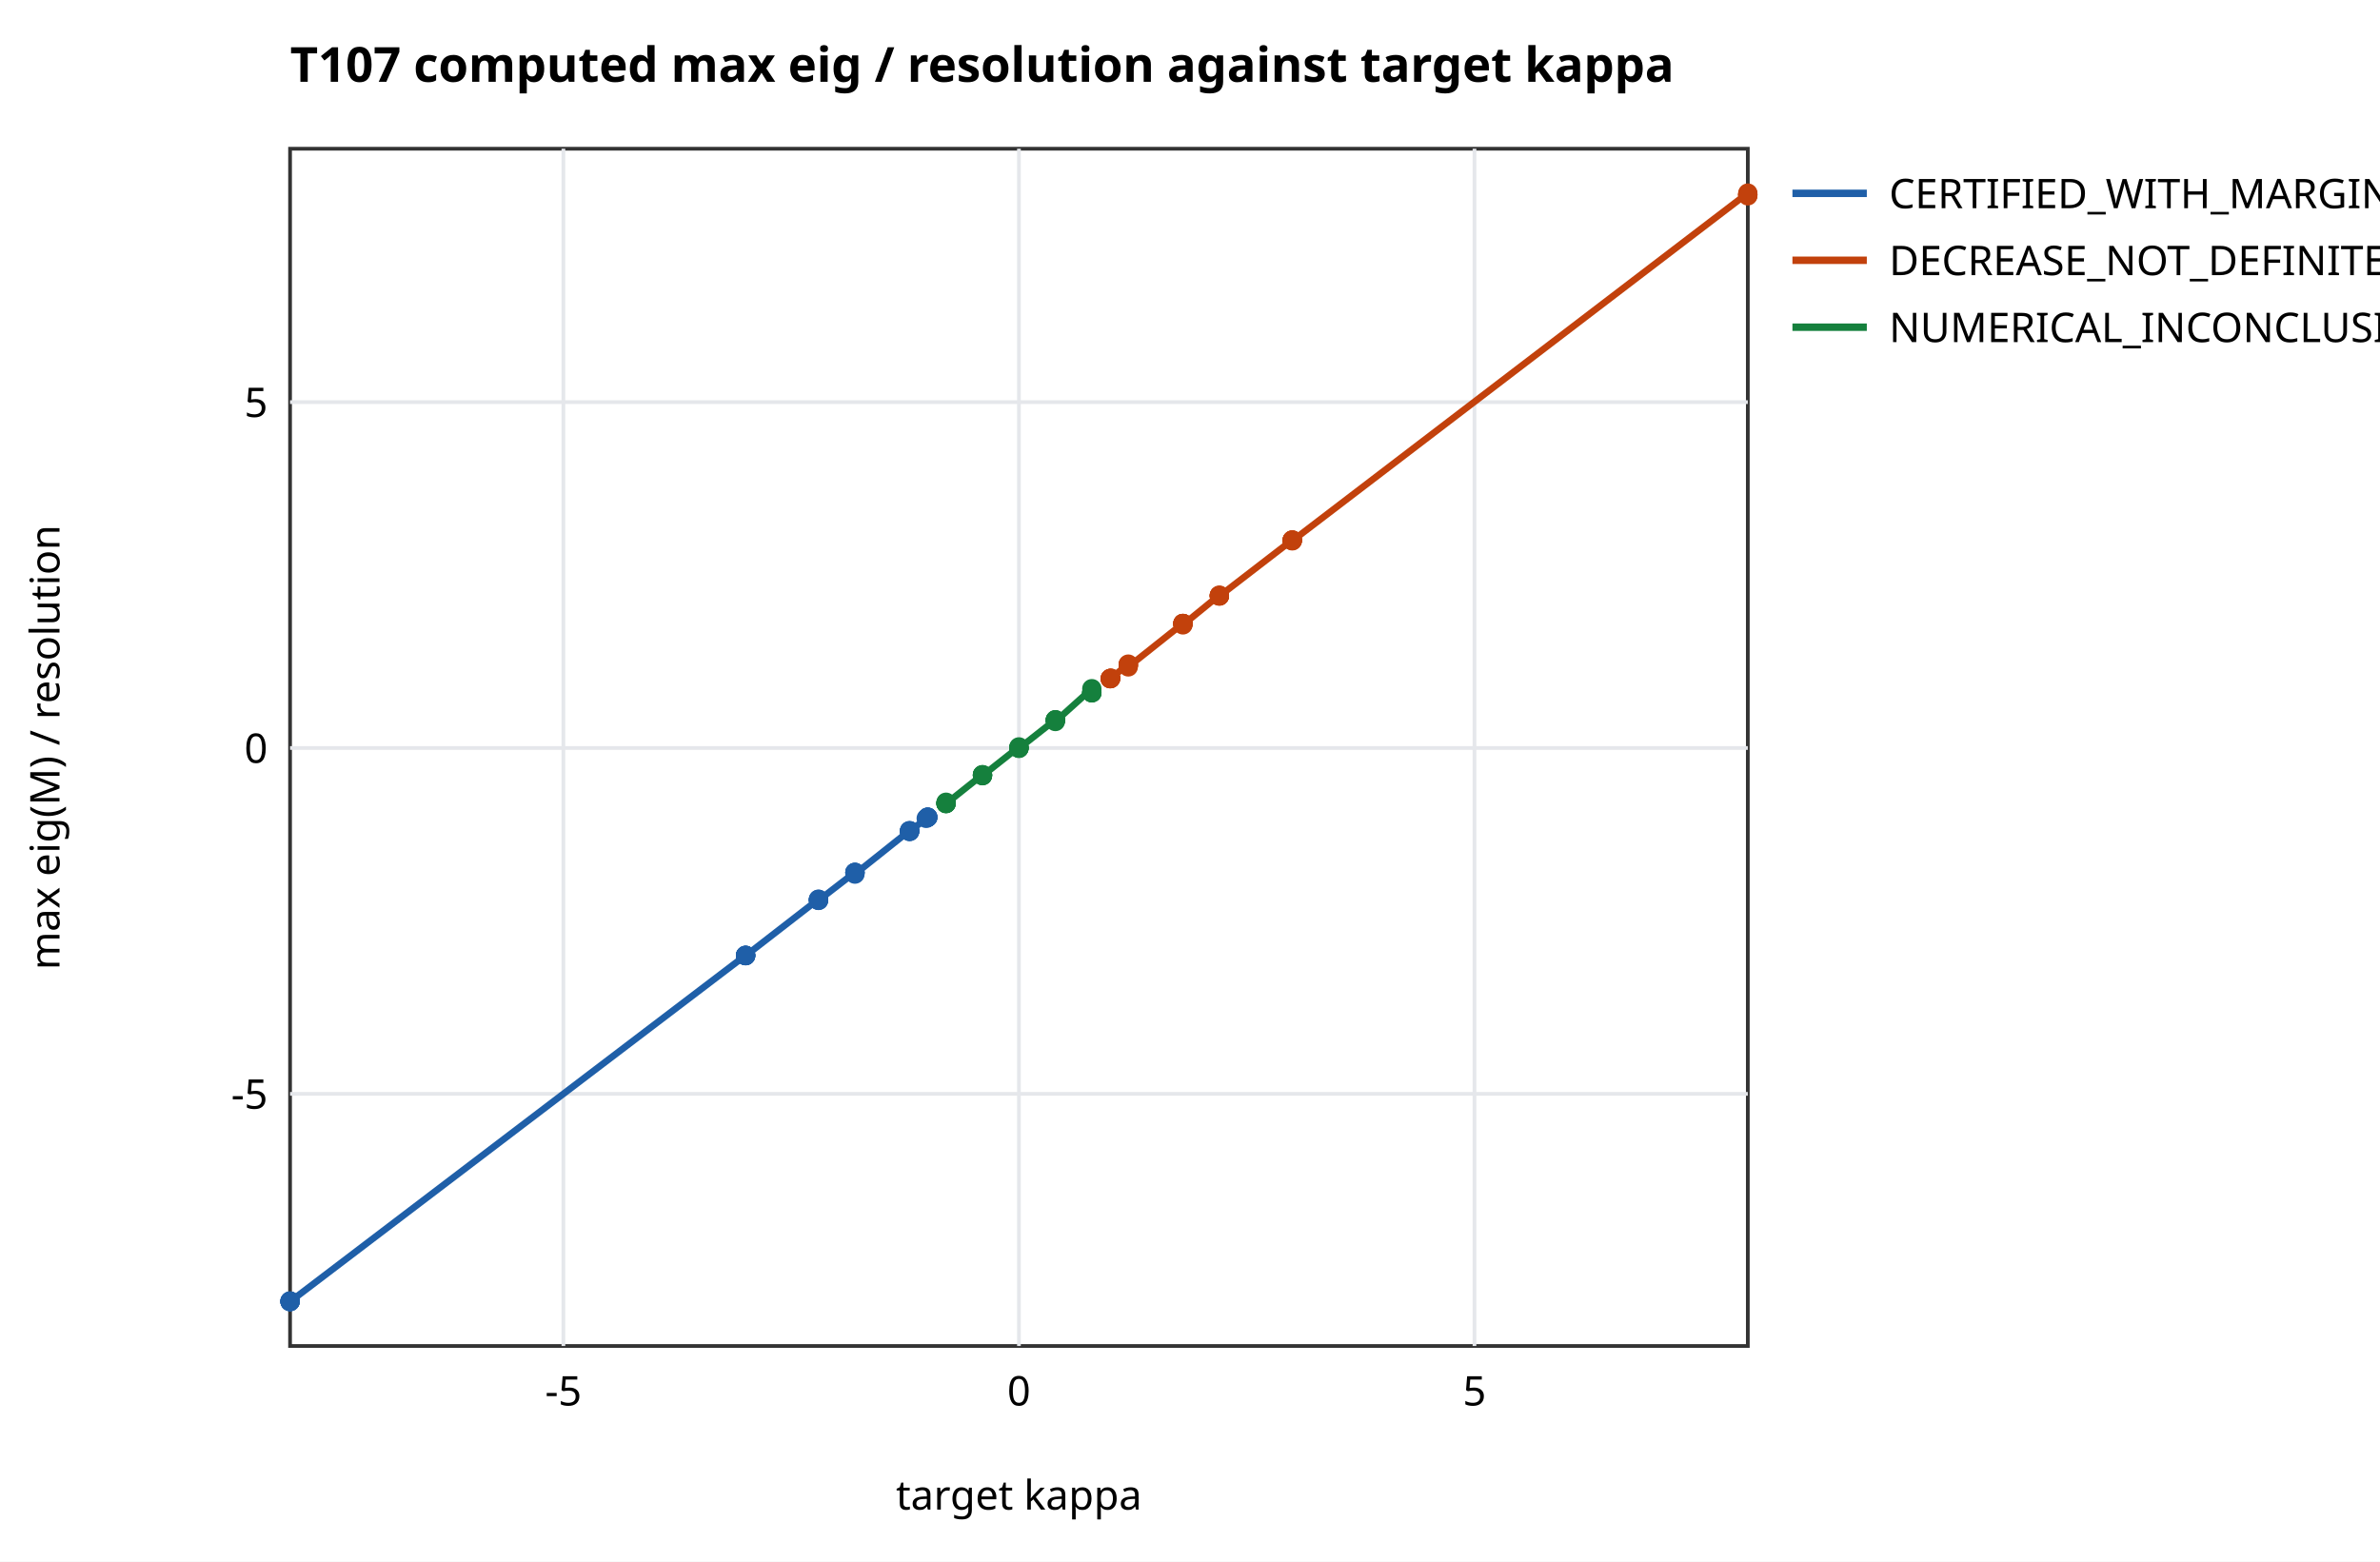
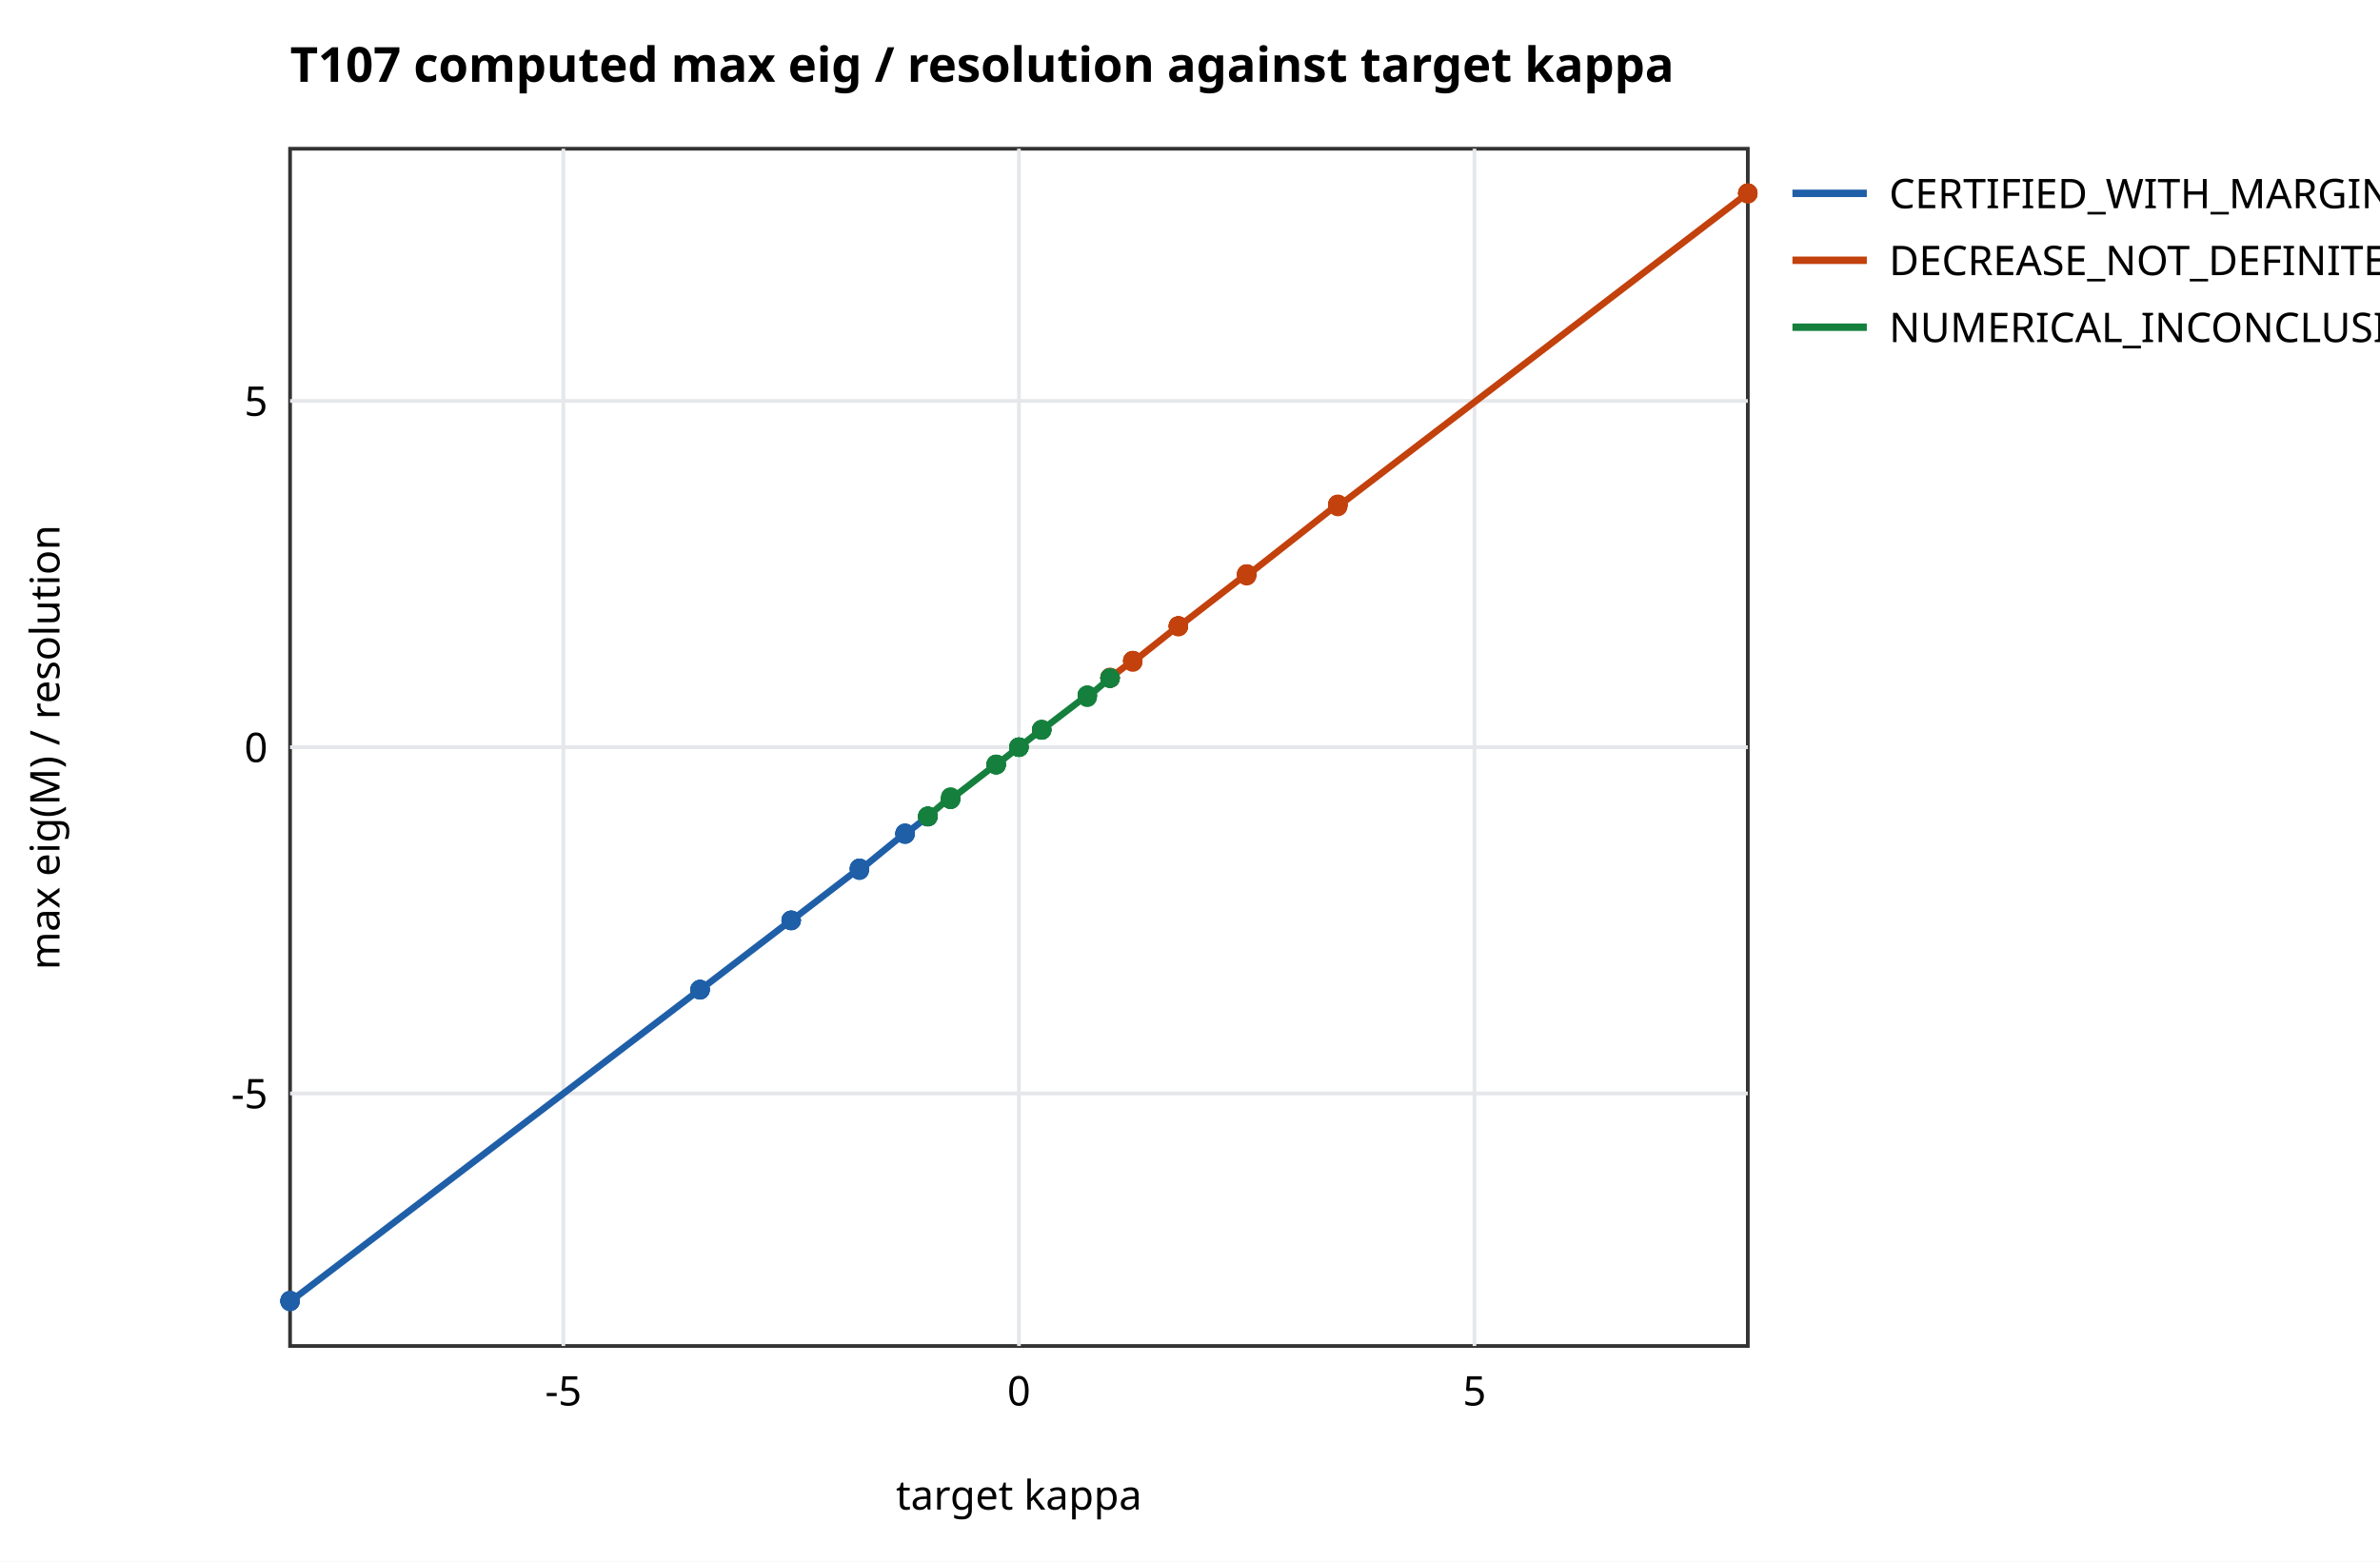
<svg xmlns="http://www.w3.org/2000/svg" width="640" height="420" viewBox="0 0 640 420" font-family="sans-serif" font-size="11">
  <rect width="640" height="420" fill="#ffffff" />
  <text x="78" y="22" font-size="13" font-weight="bold">T107 computed max eig / resolution against target kappa</text>
  <rect x="78" y="40" width="392" height="322" fill="none" stroke="#333" />
  <line x1="151.50" y1="40" x2="151.50" y2="362" stroke="#e5e7eb" />
  <text x="151.50" y="378" text-anchor="middle">-5</text>
  <line x1="274.00" y1="40" x2="274.00" y2="362" stroke="#e5e7eb" />
  <text x="274.00" y="378" text-anchor="middle">0</text>
  <line x1="396.50" y1="40" x2="396.50" y2="362" stroke="#e5e7eb" />
  <text x="396.50" y="378" text-anchor="middle">5</text>
-   <line x1="78" y1="294.19" x2="470" y2="294.19" stroke="#e5e7eb" />
-   <text x="72" y="298.19" text-anchor="end">-5</text>
-   <line x1="78" y1="201.17" x2="470" y2="201.17" stroke="#e5e7eb" />
-   <text x="72" y="205.17" text-anchor="end">0</text>
-   <line x1="78" y1="108.15" x2="470" y2="108.15" stroke="#e5e7eb" />
-   <text x="72" y="112.15" text-anchor="end">5</text>
+   <line x1="78" y1="294.08" x2="470" y2="294.08" stroke="#e5e7eb" />
+   <text x="72" y="298.08" text-anchor="end">-5</text>
+   <line x1="78" y1="200.96" x2="470" y2="200.96" stroke="#e5e7eb" />
+   <text x="72" y="204.96" text-anchor="end">0</text>
+   <line x1="78" y1="107.83" x2="470" y2="107.83" stroke="#e5e7eb" />
+   <text x="72" y="111.83" text-anchor="end">5</text>
  <text x="274.00" y="406" text-anchor="middle">target kappa</text>
  <text x="16" y="201.00" text-anchor="middle" transform="rotate(-90 16 201.00)">max eig(M) / resolution</text>
-   <path d="M78.00,349.89 L78.00,349.95 L78.00,350.01 L78.00,350.03 L78.00,350.05 L78.00,350.07 L200.50,256.93 L200.50,256.94 L200.50,256.96 L200.50,257.00 L200.50,257.00 L200.50,257.04 L220.10,241.85 L220.10,241.87 L220.10,242.06 L220.10,242.08 L220.10,242.10 L220.10,242.17 L229.90,234.60 L229.90,234.67 L229.90,234.68 L229.90,234.68 L229.90,234.75 L229.90,235.09 L244.60,223.38 L244.60,223.48 L244.60,223.48 L244.60,223.51 L244.60,223.60 L244.60,223.63 L249.07,220.10 L249.40,219.85 L249.47,219.80 L249.47,219.80 L249.48,219.79 L249.48,219.79" fill="none" stroke="#1f5fa8" stroke-width="1.8" />
+   <path d="M78.00,349.72 L78.00,349.87 L78.00,349.89 L78.00,349.93 L78.00,349.93 L78.00,350.07 L188.25,266.11 L188.25,266.12 L188.25,266.14 L188.25,266.15 L188.25,266.23 L188.25,266.24 L212.75,247.48 L212.75,247.50 L212.75,247.52 L212.75,247.52 L212.75,247.58 L212.75,247.61 L231.12,233.51 L231.12,233.55 L231.12,233.55 L231.12,233.58 L231.12,233.60 L231.12,234.08 L243.38,224.06 L243.38,224.14 L243.38,224.20 L243.38,224.23 L243.38,224.31 L243.38,224.38 L249.50,219.59 L249.50,219.60 L249.50,219.62 L249.50,219.70" fill="none" stroke="#1f5fa8" stroke-width="1.8" />
+   <circle cx="78.00" cy="349.72" r="2.6" fill="#1f5fa8" />
+   <circle cx="78.00" cy="349.87" r="2.6" fill="#1f5fa8" />
  <circle cx="78.00" cy="349.89" r="2.6" fill="#1f5fa8" />
-   <circle cx="78.00" cy="349.95" r="2.6" fill="#1f5fa8" />
-   <circle cx="78.00" cy="350.01" r="2.6" fill="#1f5fa8" />
-   <circle cx="78.00" cy="350.03" r="2.6" fill="#1f5fa8" />
-   <circle cx="78.00" cy="350.05" r="2.6" fill="#1f5fa8" />
+   <circle cx="78.00" cy="349.93" r="2.6" fill="#1f5fa8" />
+   <circle cx="78.00" cy="349.93" r="2.6" fill="#1f5fa8" />
  <circle cx="78.00" cy="350.07" r="2.6" fill="#1f5fa8" />
-   <circle cx="200.50" cy="256.93" r="2.6" fill="#1f5fa8" />
-   <circle cx="200.50" cy="256.94" r="2.6" fill="#1f5fa8" />
-   <circle cx="200.50" cy="256.96" r="2.6" fill="#1f5fa8" />
-   <circle cx="200.50" cy="257.00" r="2.6" fill="#1f5fa8" />
-   <circle cx="200.50" cy="257.00" r="2.6" fill="#1f5fa8" />
-   <circle cx="200.50" cy="257.04" r="2.6" fill="#1f5fa8" />
-   <circle cx="220.10" cy="241.85" r="2.6" fill="#1f5fa8" />
-   <circle cx="220.10" cy="241.87" r="2.6" fill="#1f5fa8" />
-   <circle cx="220.10" cy="242.06" r="2.6" fill="#1f5fa8" />
-   <circle cx="220.10" cy="242.08" r="2.6" fill="#1f5fa8" />
-   <circle cx="220.10" cy="242.10" r="2.6" fill="#1f5fa8" />
-   <circle cx="220.10" cy="242.17" r="2.6" fill="#1f5fa8" />
-   <circle cx="229.90" cy="234.60" r="2.6" fill="#1f5fa8" />
-   <circle cx="229.90" cy="234.67" r="2.6" fill="#1f5fa8" />
-   <circle cx="229.90" cy="234.68" r="2.6" fill="#1f5fa8" />
-   <circle cx="229.90" cy="234.68" r="2.6" fill="#1f5fa8" />
-   <circle cx="229.90" cy="234.75" r="2.6" fill="#1f5fa8" />
-   <circle cx="229.90" cy="235.09" r="2.6" fill="#1f5fa8" />
-   <circle cx="244.60" cy="223.38" r="2.6" fill="#1f5fa8" />
-   <circle cx="244.60" cy="223.48" r="2.6" fill="#1f5fa8" />
-   <circle cx="244.60" cy="223.48" r="2.6" fill="#1f5fa8" />
-   <circle cx="244.60" cy="223.51" r="2.6" fill="#1f5fa8" />
-   <circle cx="244.60" cy="223.60" r="2.6" fill="#1f5fa8" />
-   <circle cx="244.60" cy="223.63" r="2.6" fill="#1f5fa8" />
-   <circle cx="249.07" cy="220.10" r="2.6" fill="#1f5fa8" />
-   <circle cx="249.40" cy="219.85" r="2.6" fill="#1f5fa8" />
-   <circle cx="249.47" cy="219.80" r="2.6" fill="#1f5fa8" />
-   <circle cx="249.47" cy="219.80" r="2.6" fill="#1f5fa8" />
-   <circle cx="249.48" cy="219.79" r="2.6" fill="#1f5fa8" />
-   <circle cx="249.48" cy="219.79" r="2.6" fill="#1f5fa8" />
+   <circle cx="188.25" cy="266.11" r="2.6" fill="#1f5fa8" />
+   <circle cx="188.25" cy="266.12" r="2.6" fill="#1f5fa8" />
+   <circle cx="188.25" cy="266.14" r="2.6" fill="#1f5fa8" />
+   <circle cx="188.25" cy="266.15" r="2.6" fill="#1f5fa8" />
+   <circle cx="188.25" cy="266.23" r="2.6" fill="#1f5fa8" />
+   <circle cx="188.25" cy="266.24" r="2.6" fill="#1f5fa8" />
+   <circle cx="212.75" cy="247.48" r="2.6" fill="#1f5fa8" />
+   <circle cx="212.75" cy="247.50" r="2.6" fill="#1f5fa8" />
+   <circle cx="212.75" cy="247.52" r="2.6" fill="#1f5fa8" />
+   <circle cx="212.75" cy="247.52" r="2.6" fill="#1f5fa8" />
+   <circle cx="212.75" cy="247.58" r="2.6" fill="#1f5fa8" />
+   <circle cx="212.75" cy="247.61" r="2.6" fill="#1f5fa8" />
+   <circle cx="231.12" cy="233.51" r="2.6" fill="#1f5fa8" />
+   <circle cx="231.12" cy="233.55" r="2.6" fill="#1f5fa8" />
+   <circle cx="231.12" cy="233.55" r="2.6" fill="#1f5fa8" />
+   <circle cx="231.12" cy="233.58" r="2.6" fill="#1f5fa8" />
+   <circle cx="231.12" cy="233.60" r="2.6" fill="#1f5fa8" />
+   <circle cx="231.12" cy="234.08" r="2.6" fill="#1f5fa8" />
+   <circle cx="243.38" cy="224.06" r="2.6" fill="#1f5fa8" />
+   <circle cx="243.38" cy="224.14" r="2.6" fill="#1f5fa8" />
+   <circle cx="243.38" cy="224.20" r="2.6" fill="#1f5fa8" />
+   <circle cx="243.38" cy="224.23" r="2.6" fill="#1f5fa8" />
+   <circle cx="243.38" cy="224.31" r="2.6" fill="#1f5fa8" />
+   <circle cx="243.38" cy="224.38" r="2.6" fill="#1f5fa8" />
+   <circle cx="249.50" cy="219.59" r="2.6" fill="#1f5fa8" />
+   <circle cx="249.50" cy="219.60" r="2.6" fill="#1f5fa8" />
+   <circle cx="249.50" cy="219.62" r="2.6" fill="#1f5fa8" />
+   <circle cx="249.50" cy="219.70" r="2.6" fill="#1f5fa8" />
  <line x1="482" y1="52" x2="502" y2="52" stroke="#1f5fa8" stroke-width="2" />
  <text x="508" y="56">CERTIFIED_WITH_MARGIN</text>
-   <path d="M298.53,182.54 L298.55,182.53 L298.60,182.49 L298.61,182.48 L298.65,182.45 L298.73,182.39 L303.40,178.61 L303.40,178.85 L303.40,178.86 L303.40,178.89 L303.40,178.90 L303.40,179.36 L318.10,167.67 L318.10,167.68 L318.10,167.70 L318.10,167.71 L318.10,167.74 L318.10,168.06 L327.90,160.06 L327.90,160.21 L327.90,160.22 L327.90,160.22 L327.90,160.26 L327.90,160.33 L347.50,145.23 L347.50,145.24 L347.50,145.30 L347.50,145.31 L347.50,145.37 L347.50,145.46 L470.00,51.93 L470.00,52.24 L470.00,52.34 L470.00,52.36 L470.00,52.39 L470.00,52.67" fill="none" stroke="#c2410c" stroke-width="1.8" />
-   <circle cx="298.53" cy="182.54" r="2.6" fill="#c2410c" />
-   <circle cx="298.55" cy="182.53" r="2.6" fill="#c2410c" />
-   <circle cx="298.60" cy="182.49" r="2.6" fill="#c2410c" />
-   <circle cx="298.61" cy="182.48" r="2.6" fill="#c2410c" />
-   <circle cx="298.65" cy="182.45" r="2.6" fill="#c2410c" />
-   <circle cx="298.73" cy="182.39" r="2.6" fill="#c2410c" />
-   <circle cx="303.40" cy="178.61" r="2.6" fill="#c2410c" />
-   <circle cx="303.40" cy="178.85" r="2.6" fill="#c2410c" />
-   <circle cx="303.40" cy="178.86" r="2.6" fill="#c2410c" />
-   <circle cx="303.40" cy="178.89" r="2.6" fill="#c2410c" />
-   <circle cx="303.40" cy="178.90" r="2.6" fill="#c2410c" />
-   <circle cx="303.40" cy="179.36" r="2.6" fill="#c2410c" />
-   <circle cx="318.10" cy="167.67" r="2.6" fill="#c2410c" />
-   <circle cx="318.10" cy="167.68" r="2.6" fill="#c2410c" />
-   <circle cx="318.10" cy="167.70" r="2.6" fill="#c2410c" />
-   <circle cx="318.10" cy="167.71" r="2.6" fill="#c2410c" />
-   <circle cx="318.10" cy="167.74" r="2.6" fill="#c2410c" />
-   <circle cx="318.10" cy="168.06" r="2.6" fill="#c2410c" />
-   <circle cx="327.90" cy="160.06" r="2.6" fill="#c2410c" />
-   <circle cx="327.90" cy="160.21" r="2.6" fill="#c2410c" />
-   <circle cx="327.90" cy="160.22" r="2.6" fill="#c2410c" />
-   <circle cx="327.90" cy="160.22" r="2.6" fill="#c2410c" />
-   <circle cx="327.90" cy="160.26" r="2.6" fill="#c2410c" />
-   <circle cx="327.90" cy="160.33" r="2.6" fill="#c2410c" />
-   <circle cx="347.50" cy="145.23" r="2.6" fill="#c2410c" />
-   <circle cx="347.50" cy="145.24" r="2.6" fill="#c2410c" />
-   <circle cx="347.50" cy="145.30" r="2.6" fill="#c2410c" />
-   <circle cx="347.50" cy="145.31" r="2.6" fill="#c2410c" />
-   <circle cx="347.50" cy="145.37" r="2.6" fill="#c2410c" />
-   <circle cx="347.50" cy="145.46" r="2.6" fill="#c2410c" />
+   <path d="M298.50,182.17 L298.50,182.27 L298.50,182.28 L298.50,182.29 L298.50,182.32 L298.50,182.33 L298.50,182.33 L304.62,177.64 L304.62,177.67 L304.62,177.69 L304.62,177.69 L304.62,177.76 L304.62,178.08 L316.88,168.32 L316.88,168.33 L316.88,168.36 L316.88,168.37 L316.88,168.40 L316.88,168.57 L335.25,154.36 L335.25,154.40 L335.25,154.41 L335.25,154.43 L335.25,154.49 L335.25,154.87 L359.75,135.61 L359.75,135.69 L359.75,135.74 L359.75,135.76 L359.75,135.76 L359.75,136.25 L470.00,51.93 L470.00,51.94 L470.00,51.97 L470.00,51.97 L470.00,51.98 L470.00,52.15" fill="none" stroke="#c2410c" stroke-width="1.8" />
+   <circle cx="298.50" cy="182.17" r="2.6" fill="#c2410c" />
+   <circle cx="298.50" cy="182.27" r="2.6" fill="#c2410c" />
+   <circle cx="298.50" cy="182.28" r="2.6" fill="#c2410c" />
+   <circle cx="298.50" cy="182.29" r="2.6" fill="#c2410c" />
+   <circle cx="298.50" cy="182.32" r="2.6" fill="#c2410c" />
+   <circle cx="298.50" cy="182.33" r="2.6" fill="#c2410c" />
+   <circle cx="298.50" cy="182.33" r="2.6" fill="#c2410c" />
+   <circle cx="304.62" cy="177.64" r="2.6" fill="#c2410c" />
+   <circle cx="304.62" cy="177.67" r="2.6" fill="#c2410c" />
+   <circle cx="304.62" cy="177.69" r="2.6" fill="#c2410c" />
+   <circle cx="304.62" cy="177.69" r="2.6" fill="#c2410c" />
+   <circle cx="304.62" cy="177.76" r="2.6" fill="#c2410c" />
+   <circle cx="304.62" cy="178.08" r="2.6" fill="#c2410c" />
+   <circle cx="316.88" cy="168.32" r="2.6" fill="#c2410c" />
+   <circle cx="316.88" cy="168.33" r="2.6" fill="#c2410c" />
+   <circle cx="316.88" cy="168.36" r="2.6" fill="#c2410c" />
+   <circle cx="316.88" cy="168.37" r="2.6" fill="#c2410c" />
+   <circle cx="316.88" cy="168.40" r="2.6" fill="#c2410c" />
+   <circle cx="316.88" cy="168.57" r="2.6" fill="#c2410c" />
+   <circle cx="335.25" cy="154.36" r="2.6" fill="#c2410c" />
+   <circle cx="335.25" cy="154.40" r="2.6" fill="#c2410c" />
+   <circle cx="335.25" cy="154.41" r="2.6" fill="#c2410c" />
+   <circle cx="335.25" cy="154.43" r="2.6" fill="#c2410c" />
+   <circle cx="335.25" cy="154.49" r="2.6" fill="#c2410c" />
+   <circle cx="335.25" cy="154.87" r="2.6" fill="#c2410c" />
+   <circle cx="359.75" cy="135.61" r="2.6" fill="#c2410c" />
+   <circle cx="359.75" cy="135.69" r="2.6" fill="#c2410c" />
+   <circle cx="359.75" cy="135.74" r="2.6" fill="#c2410c" />
+   <circle cx="359.75" cy="135.76" r="2.6" fill="#c2410c" />
+   <circle cx="359.75" cy="135.76" r="2.6" fill="#c2410c" />
+   <circle cx="359.75" cy="136.25" r="2.6" fill="#c2410c" />
  <circle cx="470.00" cy="51.93" r="2.6" fill="#c2410c" />
-   <circle cx="470.00" cy="52.24" r="2.6" fill="#c2410c" />
-   <circle cx="470.00" cy="52.34" r="2.6" fill="#c2410c" />
-   <circle cx="470.00" cy="52.36" r="2.6" fill="#c2410c" />
-   <circle cx="470.00" cy="52.39" r="2.6" fill="#c2410c" />
-   <circle cx="470.00" cy="52.67" r="2.6" fill="#c2410c" />
+   <circle cx="470.00" cy="51.94" r="2.6" fill="#c2410c" />
+   <circle cx="470.00" cy="51.97" r="2.6" fill="#c2410c" />
+   <circle cx="470.00" cy="51.97" r="2.6" fill="#c2410c" />
+   <circle cx="470.00" cy="51.98" r="2.6" fill="#c2410c" />
+   <circle cx="470.00" cy="52.15" r="2.6" fill="#c2410c" />
  <line x1="482" y1="70" x2="502" y2="70" stroke="#c2410c" stroke-width="2" />
  <text x="508" y="74">DECREASE_NOT_DEFINITE</text>
-   <path d="M254.40,215.76 L254.40,216.02 L254.40,216.06 L254.40,216.06 L254.40,216.07 L254.40,216.15 L264.20,208.35 L264.20,208.37 L264.20,208.46 L264.20,208.55 L264.20,208.57 L264.20,208.62 L274.00,200.88 L274.00,201.13 L274.00,201.14 L274.00,201.16 L274.00,201.20 L274.00,201.28 L283.80,193.57 L283.80,193.60 L283.80,193.67 L283.80,193.70 L283.80,193.72 L283.80,194.05 L293.60,185.22 L293.60,186.23 L293.60,186.25 L293.60,186.29 L293.60,186.30 L293.60,186.31" fill="none" stroke="#15803d" stroke-width="1.8" />
-   <circle cx="254.40" cy="215.76" r="2.6" fill="#15803d" />
-   <circle cx="254.40" cy="216.02" r="2.6" fill="#15803d" />
-   <circle cx="254.40" cy="216.06" r="2.6" fill="#15803d" />
-   <circle cx="254.40" cy="216.06" r="2.6" fill="#15803d" />
-   <circle cx="254.40" cy="216.07" r="2.6" fill="#15803d" />
-   <circle cx="254.40" cy="216.15" r="2.6" fill="#15803d" />
-   <circle cx="264.20" cy="208.35" r="2.6" fill="#15803d" />
-   <circle cx="264.20" cy="208.37" r="2.6" fill="#15803d" />
-   <circle cx="264.20" cy="208.46" r="2.6" fill="#15803d" />
-   <circle cx="264.20" cy="208.55" r="2.6" fill="#15803d" />
-   <circle cx="264.20" cy="208.57" r="2.6" fill="#15803d" />
-   <circle cx="264.20" cy="208.62" r="2.6" fill="#15803d" />
-   <circle cx="274.00" cy="200.88" r="2.6" fill="#15803d" />
-   <circle cx="274.00" cy="201.13" r="2.6" fill="#15803d" />
-   <circle cx="274.00" cy="201.14" r="2.6" fill="#15803d" />
-   <circle cx="274.00" cy="201.16" r="2.6" fill="#15803d" />
-   <circle cx="274.00" cy="201.20" r="2.6" fill="#15803d" />
-   <circle cx="274.00" cy="201.28" r="2.6" fill="#15803d" />
-   <circle cx="283.80" cy="193.57" r="2.6" fill="#15803d" />
-   <circle cx="283.80" cy="193.60" r="2.6" fill="#15803d" />
-   <circle cx="283.80" cy="193.67" r="2.6" fill="#15803d" />
-   <circle cx="283.80" cy="193.70" r="2.6" fill="#15803d" />
-   <circle cx="283.80" cy="193.72" r="2.6" fill="#15803d" />
-   <circle cx="283.80" cy="194.05" r="2.6" fill="#15803d" />
-   <circle cx="293.60" cy="185.22" r="2.6" fill="#15803d" />
-   <circle cx="293.60" cy="186.23" r="2.6" fill="#15803d" />
-   <circle cx="293.60" cy="186.25" r="2.6" fill="#15803d" />
-   <circle cx="293.60" cy="186.29" r="2.6" fill="#15803d" />
-   <circle cx="293.60" cy="186.30" r="2.6" fill="#15803d" />
-   <circle cx="293.60" cy="186.31" r="2.6" fill="#15803d" />
+   <path d="M249.50,219.52 L249.50,219.53 L249.50,219.55 L249.50,219.56 L249.50,219.58 L249.50,219.58 L249.50,219.58 L249.50,219.58 L255.62,214.34 L255.62,214.87 L255.62,214.92 L255.62,214.92 L255.62,214.98 L255.62,215.00 L267.88,205.54 L267.88,205.58 L267.88,205.59 L267.88,205.64 L267.88,205.66 L267.88,205.73 L274.00,200.92 L274.00,200.94 L274.00,200.95 L274.00,200.96 L274.00,200.97 L274.00,200.98 L280.12,196.16 L280.12,196.30 L280.12,196.30 L280.12,196.32 L280.12,196.35 L280.12,196.35 L292.38,186.97 L292.38,186.99 L292.38,187.02 L292.38,187.03 L292.38,187.16 L292.38,187.56 L298.50,182.34 L298.50,182.35 L298.50,182.35 L298.50,182.42 L298.50,182.43" fill="none" stroke="#15803d" stroke-width="1.8" />
+   <circle cx="249.50" cy="219.52" r="2.6" fill="#15803d" />
+   <circle cx="249.50" cy="219.53" r="2.6" fill="#15803d" />
+   <circle cx="249.50" cy="219.55" r="2.6" fill="#15803d" />
+   <circle cx="249.50" cy="219.56" r="2.6" fill="#15803d" />
+   <circle cx="249.50" cy="219.58" r="2.6" fill="#15803d" />
+   <circle cx="249.50" cy="219.58" r="2.6" fill="#15803d" />
+   <circle cx="249.50" cy="219.58" r="2.6" fill="#15803d" />
+   <circle cx="249.50" cy="219.58" r="2.6" fill="#15803d" />
+   <circle cx="255.62" cy="214.34" r="2.6" fill="#15803d" />
+   <circle cx="255.62" cy="214.87" r="2.6" fill="#15803d" />
+   <circle cx="255.62" cy="214.92" r="2.6" fill="#15803d" />
+   <circle cx="255.62" cy="214.92" r="2.6" fill="#15803d" />
+   <circle cx="255.62" cy="214.98" r="2.6" fill="#15803d" />
+   <circle cx="255.62" cy="215.00" r="2.6" fill="#15803d" />
+   <circle cx="267.88" cy="205.54" r="2.6" fill="#15803d" />
+   <circle cx="267.88" cy="205.58" r="2.6" fill="#15803d" />
+   <circle cx="267.88" cy="205.59" r="2.6" fill="#15803d" />
+   <circle cx="267.88" cy="205.64" r="2.6" fill="#15803d" />
+   <circle cx="267.88" cy="205.66" r="2.6" fill="#15803d" />
+   <circle cx="267.88" cy="205.73" r="2.6" fill="#15803d" />
+   <circle cx="274.00" cy="200.92" r="2.6" fill="#15803d" />
+   <circle cx="274.00" cy="200.94" r="2.6" fill="#15803d" />
+   <circle cx="274.00" cy="200.95" r="2.6" fill="#15803d" />
+   <circle cx="274.00" cy="200.96" r="2.6" fill="#15803d" />
+   <circle cx="274.00" cy="200.97" r="2.6" fill="#15803d" />
+   <circle cx="274.00" cy="200.98" r="2.6" fill="#15803d" />
+   <circle cx="280.12" cy="196.16" r="2.6" fill="#15803d" />
+   <circle cx="280.12" cy="196.30" r="2.6" fill="#15803d" />
+   <circle cx="280.12" cy="196.30" r="2.6" fill="#15803d" />
+   <circle cx="280.12" cy="196.32" r="2.6" fill="#15803d" />
+   <circle cx="280.12" cy="196.35" r="2.6" fill="#15803d" />
+   <circle cx="280.12" cy="196.35" r="2.6" fill="#15803d" />
+   <circle cx="292.38" cy="186.97" r="2.6" fill="#15803d" />
+   <circle cx="292.38" cy="186.99" r="2.6" fill="#15803d" />
+   <circle cx="292.38" cy="187.02" r="2.6" fill="#15803d" />
+   <circle cx="292.38" cy="187.03" r="2.6" fill="#15803d" />
+   <circle cx="292.38" cy="187.16" r="2.6" fill="#15803d" />
+   <circle cx="292.38" cy="187.56" r="2.6" fill="#15803d" />
+   <circle cx="298.50" cy="182.34" r="2.6" fill="#15803d" />
+   <circle cx="298.50" cy="182.35" r="2.6" fill="#15803d" />
+   <circle cx="298.50" cy="182.35" r="2.6" fill="#15803d" />
+   <circle cx="298.50" cy="182.42" r="2.6" fill="#15803d" />
+   <circle cx="298.50" cy="182.43" r="2.6" fill="#15803d" />
  <line x1="482" y1="88" x2="502" y2="88" stroke="#15803d" stroke-width="2" />
  <text x="508" y="92">NUMERICAL_INCONCLUSIVE</text>
</svg>
